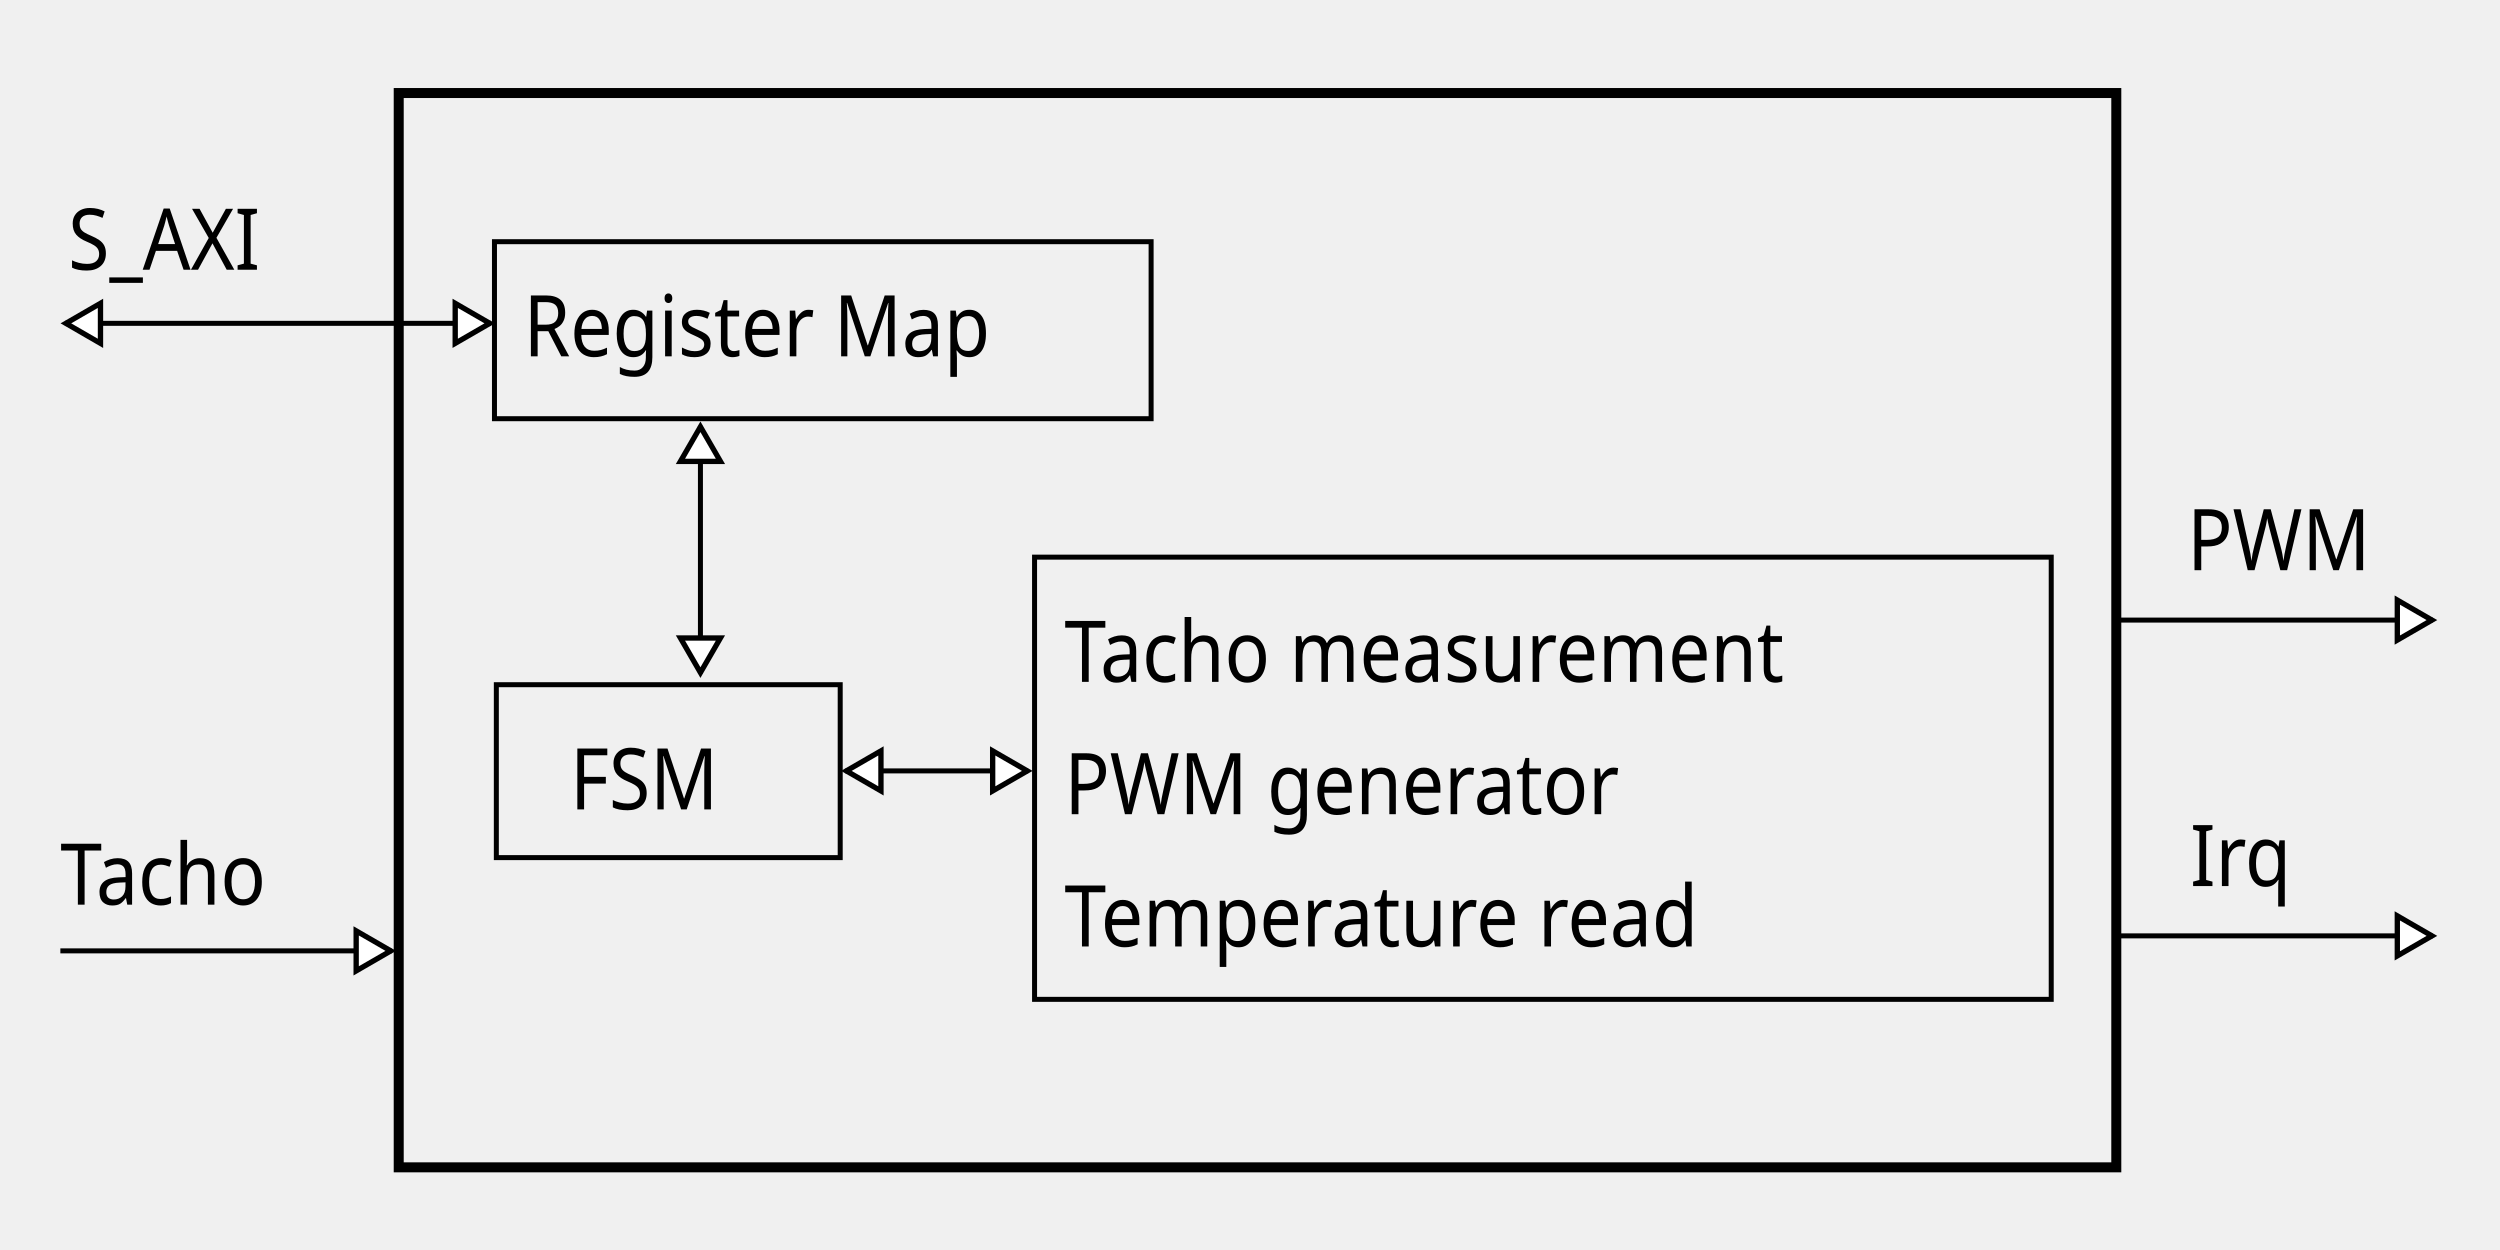
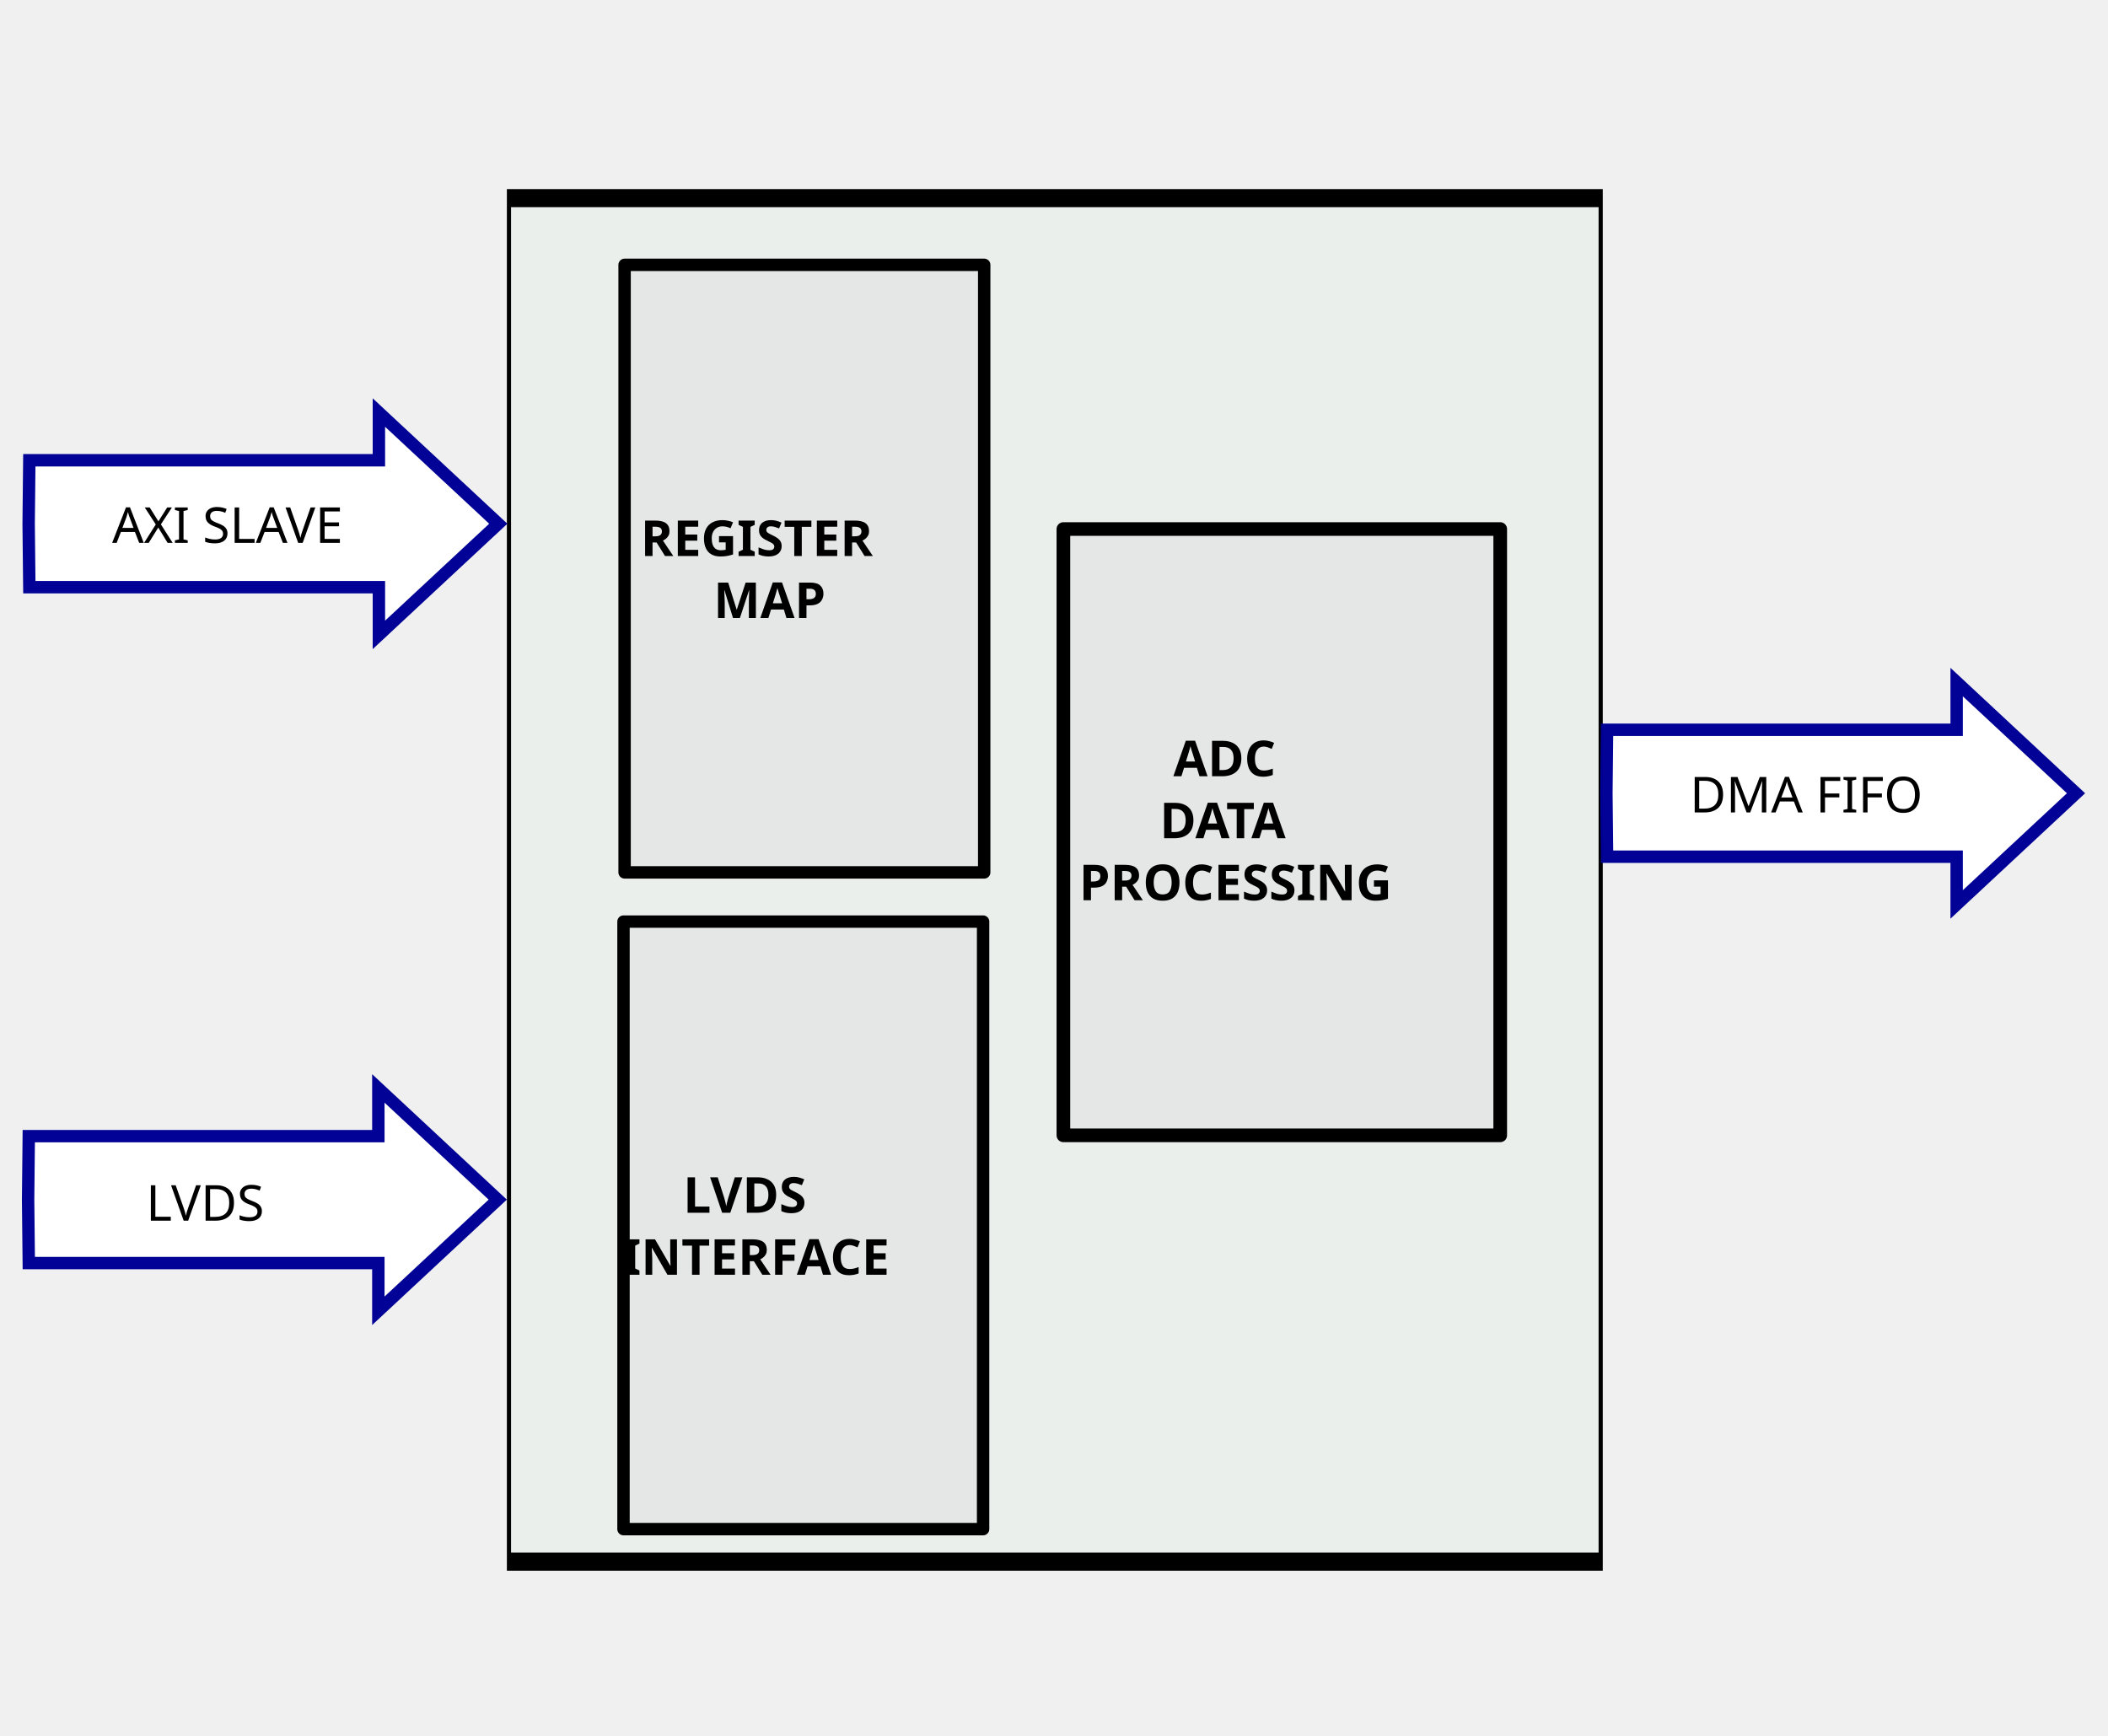
- <svg xmlns="http://www.w3.org/2000/svg" width="500" height="250" viewBox="0 0 500 250" version="1.1" id="svg8">
-   <defs id="defs2">
-     <marker style="overflow:visible" id="marker6013" refX="0" refY="0" orient="auto">
-       <path transform="matrix(0.8,0,0,0.8,-4.8,0)" style="fill:#ffffff;fill-rule:evenodd;stroke:#000000;stroke-width:1pt;stroke-opacity:1" d="M 5.77,0 -2.88,5 V -5 Z" id="path6011" />
-     </marker>
-     <marker style="overflow:visible" id="marker5553" refX="0" refY="0" orient="auto">
-       <path transform="matrix(-0.8,0,0,-0.8,4.8,0)" style="fill:#ffffff;fill-rule:evenodd;stroke:#000000;stroke-width:1pt;stroke-opacity:1" d="M 5.77,0 -2.88,5 V -5 Z" id="path5551" />
-     </marker>
-     <marker orient="auto" refY="0" refX="0" id="marker5483" style="overflow:visible">
-       <path id="path5481" d="M 5.77,0 -2.88,5 V -5 Z" style="fill:#ffffff;fill-rule:evenodd;stroke:#000000;stroke-width:1pt;stroke-opacity:1" transform="matrix(0.8,0,0,0.8,-4.8,0)" />
-     </marker>
-     <marker style="overflow:visible" id="marker5102" refX="0" refY="0" orient="auto">
-       <path transform="matrix(0.8,0,0,0.8,-4.8,0)" style="fill:#ffffff;fill-rule:evenodd;stroke:#000000;stroke-width:1pt;stroke-opacity:1" d="M 5.77,0 -2.88,5 V -5 Z" id="path5100" />
-     </marker>
-     <marker orient="auto" refY="0" refX="0" id="EmptyTriangleInL" style="overflow:visible">
-       <path id="path996" d="M 5.77,0 -2.88,5 V -5 Z" style="fill:#ffffff;fill-rule:evenodd;stroke:#000000;stroke-width:1pt;stroke-opacity:1" transform="matrix(-0.8,0,0,-0.8,4.8,0)" />
-     </marker>
-     <marker orient="auto" refY="0" refX="0" id="EmptyTriangleOutL" style="overflow:visible">
-       <path id="path1005" d="M 5.77,0 -2.88,5 V -5 Z" style="fill:#ffffff;fill-rule:evenodd;stroke:#000000;stroke-width:1pt;stroke-opacity:1" transform="matrix(0.8,0,0,0.8,-4.8,0)" />
-     </marker>
-     <marker orient="auto" refY="0" refX="0" id="EmptyTriangleInL-3" style="overflow:visible">
-       <path id="path996-6" d="M 5.77,0 -2.88,5 V -5 Z" style="fill:#ffffff;fill-rule:evenodd;stroke:#000000;stroke-width:1pt;stroke-opacity:1" transform="matrix(-0.8,0,0,-0.8,4.8,0)" />
-     </marker>
-     <marker orient="auto" refY="0" refX="0" id="EmptyTriangleOutL-2" style="overflow:visible">
-       <path id="path1005-7" d="M 5.77,0 -2.88,5 V -5 Z" style="fill:#ffffff;fill-rule:evenodd;stroke:#000000;stroke-width:1pt;stroke-opacity:1" transform="matrix(0.8,0,0,0.8,-4.8,0)" />
-     </marker>
-     <marker style="overflow:visible" id="marker5102-4" refX="0" refY="0" orient="auto">
-       <path transform="matrix(0.8,0,0,0.8,-4.8,0)" style="fill:#ffffff;fill-rule:evenodd;stroke:#000000;stroke-width:1pt;stroke-opacity:1" d="M 5.77,0 -2.88,5 V -5 Z" id="path5100-4" />
-     </marker>
+ <svg xmlns="http://www.w3.org/2000/svg" width="425" height="350" viewBox="0 0 425 350" id="svg2" version="1.1">
+   <defs id="defs4">
+     <pattern y="0" x="0" height="6" width="6" patternUnits="userSpaceOnUse" id="EMFhbasepattern" />
  </defs>
-   <g id="layer1" transform="translate(-69.10635,58.12853)">
-     <rect style="fill:none;fill-opacity:1;stroke:#000000;stroke-width:2;stroke-miterlimit:4;stroke-dasharray:none;stroke-opacity:1" id="rect817" width="343.516" height="214.862" x="148.85" y="-39.523" />
-     <text xml:space="preserve" style="font-style:normal;font-weight:normal;font-size:19.844px;line-height:1.25;font-family:sans-serif;letter-spacing:0px;word-spacing:0px;fill:#000000;fill-opacity:1;stroke:none;stroke-width:1.488" x="185.405" y="12.32" id="text821" transform="scale(0.9375812,1.066574)">
-       <tspan id="tspan819" x="185.405" y="12.32" style="stroke-width:1.488;font-size:16px">Register Map</tspan>
-       <tspan x="185.405" y="37.125" style="stroke-width:1.488" id="tspan823" />
+   <g id="layer1" transform="translate(-13.13198,-537.9238)">
+     <text xml:space="preserve" style="font-style:normal;font-weight:normal;font-size:40px;line-height:125%;font-family:sans-serif;letter-spacing:0px;word-spacing:0px;fill:#000000;fill-opacity:1;stroke:none;stroke-width:1px;stroke-linecap:butt;stroke-linejoin:miter;stroke-opacity:1" x="108.826" y="336.356" id="text4214">
+       <tspan id="tspan4216" x="108.826" y="336.356" style="font-size:20px" />
    </text>
-     <text xml:space="preserve" style="font-style:normal;font-weight:normal;font-size:19.844px;line-height:1.25;font-family:sans-serif;letter-spacing:0px;word-spacing:0px;fill:#000000;fill-opacity:1;stroke:none;stroke-width:1.488" x="195.316" y="97.282" id="text827" transform="scale(0.9375812,1.066574)">
-       <tspan id="tspan825" x="195.316" y="97.282" style="stroke-width:1.488;font-size:16px">FSM</tspan>
+     <g transform="matrix(1.103181,0,0,4.791744,36.44472,-186.5609)" style="fill:#afedbd;fill-opacity:0.071;stroke:#000000;stroke-width:1;stroke-miterlimit:4;stroke-dasharray:none;stroke-dashoffset:0;stroke-opacity:1" id="g4180-1">
+       <rect y="159.532" x="71.884" height="57.375" width="199.517" id="rect3336-5" style="fill:#afedbd;fill-opacity:0.071;fill-rule:evenodd;stroke:#000000;stroke-width:0.761;stroke-linecap:butt;stroke-linejoin:miter;stroke-miterlimit:4;stroke-dasharray:none;stroke-dashoffset:0;stroke-opacity:1" />
+     </g>
+     <path style="opacity:0.99;fill:#ffffff;fill-opacity:1;fill-rule:evenodd;stroke:#000096;stroke-width:2.5;stroke-linecap:round;stroke-linejoin:miter;stroke-miterlimit:4;stroke-dasharray:none;stroke-opacity:1" d="m 89.522,665.937 0,-9.62 -70.477,0 -0.137,-12.796 0.135,-12.796 70.479,0 0,-9.62 24.068,22.417 z" id="path34982" />
+     <text xml:space="preserve" style="font-style:normal;font-weight:normal;font-size:10px;line-height:125%;font-family:sans-serif;letter-spacing:0px;word-spacing:0px;fill:#000000;fill-opacity:1;stroke:none;stroke-width:1px;stroke-linecap:butt;stroke-linejoin:miter;stroke-opacity:1" x="35.742" y="647.385" id="text4196">
+       <tspan id="tspan4198" x="35.742" y="647.385" style="font-size:10px">AXI SLAVE</tspan>
    </text>
-     <text xml:space="preserve" style="font-style:normal;font-weight:normal;font-size:19.844px;line-height:1.25;font-family:sans-serif;letter-spacing:0px;word-spacing:0px;fill:#000000;fill-opacity:1;stroke:none;stroke-width:1.488" x="300.774" y="73.363" id="text831" transform="scale(0.9375812,1.066574)">
-       <tspan id="tspan829" x="300.774" y="73.363" style="stroke-width:1.488;font-size:16px">Tacho measurement</tspan>
-       <tspan x="300.774" y="98.168" style="stroke-width:1.488;font-size:16px" id="tspan833">PWM generator</tspan>
-       <tspan x="300.774" y="122.974" style="stroke-width:1.488;font-size:16px" id="tspan835">Temperature read</tspan>
+     <rect style="opacity:1;fill:#d7d7d7;fill-opacity:0.353;fill-rule:nonzero;stroke:#000000;stroke-width:2.5;stroke-linecap:round;stroke-linejoin:round;stroke-miterlimit:4;stroke-dasharray:none;stroke-dashoffset:0;stroke-opacity:1" id="rect4204" width="72.5" height="122.5" x="139.059" y="591.324" />
+     <text xml:space="preserve" style="font-style:normal;font-weight:normal;font-size:10px;line-height:125%;font-family:sans-serif;letter-spacing:0px;word-spacing:0px;fill:#000000;fill-opacity:1;stroke:none;stroke-width:1px;stroke-linecap:butt;stroke-linejoin:miter;stroke-opacity:1" x="174.796" y="650.03" id="text4206">
+       <tspan id="tspan4208" x="174.796" y="650.03" style="font-style:normal;font-variant:normal;font-weight:bold;font-stretch:normal;font-family:sans-serif;-inkscape-font-specification:'sans-serif Bold';text-align:center;text-anchor:middle">REGISTER</tspan>
+       <tspan x="174.796" y="662.53" style="font-style:normal;font-variant:normal;font-weight:bold;font-stretch:normal;font-family:sans-serif;-inkscape-font-specification:'sans-serif Bold';text-align:center;text-anchor:middle" id="tspan4251">MAP</tspan>
    </text>
-     <rect style="fill:none;fill-opacity:1;stroke:#000000;stroke-width:1;stroke-miterlimit:4;stroke-dasharray:none;stroke-opacity:1" id="rect837" width="131.328" height="35.403" x="168" y="-9.791" />
-     <rect style="fill:none;fill-opacity:1;stroke:#000000;stroke-width:1;stroke-miterlimit:4;stroke-dasharray:none;stroke-opacity:1" id="rect839" width="203.333" height="88.441" x="276.019" y="53.3" />
-     <rect style="fill:none;fill-opacity:1;stroke:#000000;stroke-width:1;stroke-miterlimit:4;stroke-dasharray:none;stroke-opacity:1" id="rect841" width="68.774" height="34.583" x="168.373" y="78.812" />
-     <path style="fill:none;stroke:#000000;stroke-width:1;stroke-linecap:butt;stroke-linejoin:miter;stroke-miterlimit:4;stroke-dasharray:none;stroke-opacity:1;marker-start:url(#EmptyTriangleInL);marker-end:url(#EmptyTriangleOutL)" d="M 238.192,96.051 H 274.742" id="path843" />
-     <path style="fill:none;stroke:#000000;stroke-width:1;stroke-linecap:butt;stroke-linejoin:miter;stroke-miterlimit:4;stroke-dasharray:none;stroke-opacity:1;marker-start:url(#EmptyTriangleInL-3);marker-end:url(#EmptyTriangleOutL-2)" d="M 209.193,76.578 V 27.042" id="path843-4" />
-     <path style="fill:none;stroke:#000000;stroke-width:1;stroke-linecap:butt;stroke-linejoin:miter;stroke-miterlimit:4;stroke-dasharray:none;stroke-opacity:1;marker-end:url(#marker5102)" d="M 493.08,129.046 H 555.673" id="path5040" />
-     <path style="fill:none;stroke:#000000;stroke-width:1;stroke-linecap:butt;stroke-linejoin:miter;stroke-miterlimit:4;stroke-dasharray:none;stroke-opacity:1;marker-start:url(#marker5553);marker-end:url(#marker5483)" d="M 82.098,6.539 H 167.252" id="path5042" />
-     <path style="fill:none;stroke:#000000;stroke-width:1;stroke-linecap:butt;stroke-linejoin:miter;stroke-miterlimit:4;stroke-dasharray:none;stroke-opacity:1;marker-end:url(#marker6013)" d="M 81.178,132.046 H 147.443" id="path5044" />
-     <path style="fill:none;stroke:#000000;stroke-width:1;stroke-linecap:butt;stroke-linejoin:miter;stroke-miterlimit:4;stroke-dasharray:none;stroke-opacity:1;marker-end:url(#marker5102-4)" d="M 493.08,65.889 H 555.673" id="path5040-1" />
-     <text xml:space="preserve" style="font-style:normal;font-weight:normal;font-size:5.613px;line-height:1.25;font-family:sans-serif;letter-spacing:0px;word-spacing:0px;fill:#000000;fill-opacity:1;stroke:none;stroke-width:0.421" x="109.05" y="93.104" id="text8159" transform="scale(0.9375812,1.066574)">
-       <tspan id="tspan8157" x="109.05" y="98.225" style="stroke-width:0.421" />
+     <g id="g4357" transform="translate(-13.89132,-73.70117)">
+       <rect y="797.444" x="152.729" height="122.5" width="72.5" id="rect4204-3" style="opacity:1;fill:#d7d7d7;fill-opacity:0.353;fill-rule:nonzero;stroke:#000000;stroke-width:2.5;stroke-linecap:round;stroke-linejoin:round;stroke-miterlimit:4;stroke-dasharray:none;stroke-dashoffset:0;stroke-opacity:1" />
+       <text id="text4206-2" y="856.15" x="188.467" style="font-style:normal;font-weight:normal;font-size:10px;line-height:125%;font-family:sans-serif;letter-spacing:0px;word-spacing:0px;fill:#000000;fill-opacity:1;stroke:none;stroke-width:1px;stroke-linecap:butt;stroke-linejoin:miter;stroke-opacity:1" xml:space="preserve">
+         <tspan id="tspan4251-9" style="font-style:normal;font-variant:normal;font-weight:bold;font-stretch:normal;font-family:sans-serif;-inkscape-font-specification:'sans-serif Bold';text-align:center;text-anchor:middle" y="856.15" x="190.176">LVDS </tspan>
+         <tspan style="font-style:normal;font-variant:normal;font-weight:bold;font-stretch:normal;font-family:sans-serif;-inkscape-font-specification:'sans-serif Bold';text-align:center;text-anchor:middle" y="868.65" x="188.467" id="tspan4369">INTERFACE</tspan>
+       </text>
+     </g>
+     <flowRoot xml:space="preserve" id="flowRoot4272" style="font-style:normal;font-weight:normal;font-size:40px;line-height:125%;font-family:sans-serif;letter-spacing:0px;word-spacing:0px;fill:#000000;fill-opacity:1;stroke:none;stroke-width:1px;stroke-linecap:butt;stroke-linejoin:miter;stroke-opacity:1">
+       <flowRegion id="flowRegion4274">
+         <rect id="rect4276" width="183.356" height="283.765" x="-27.831" y="74.488" />
+       </flowRegion>
+       <flowPara id="flowPara4278" />
+     </flowRoot>
+     <text xml:space="preserve" style="font-style:normal;font-weight:normal;font-size:40px;line-height:125%;font-family:sans-serif;letter-spacing:0px;word-spacing:0px;fill:#000000;fill-opacity:1;stroke:none;stroke-width:1px;stroke-linecap:butt;stroke-linejoin:miter;stroke-opacity:1" x="274.524" y="600.338" id="text4295">
+       <tspan id="tspan4297" x="274.524" y="600.338" />
    </text>
-     <text xml:space="preserve" style="font-style:normal;font-weight:normal;font-size:19.844px;line-height:1.25;font-family:sans-serif;letter-spacing:0px;word-spacing:0px;fill:#000000;fill-opacity:1;stroke:none;stroke-width:1.488" x="88.261" y="-3.923" id="text8163" transform="scale(0.9375812,1.066574)">
-       <tspan id="tspan8161" x="88.261" y="-3.923" style="stroke-width:1.488;font-size:16px">S_AXI</tspan>
+     <g id="g4362" transform="translate(-72.90671,199.4537)">
+       <rect y="445.14" x="300.431" height="122.247" width="88.073" id="rect4204-2" style="opacity:1;fill:#d7d7d7;fill-opacity:0.353;fill-rule:nonzero;stroke:#000000;stroke-width:2.753;stroke-linecap:round;stroke-linejoin:round;stroke-miterlimit:4;stroke-dasharray:none;stroke-dashoffset:0;stroke-opacity:1" />
+       <text id="text4206-0" y="494.989" x="344.228" style="font-style:normal;font-weight:normal;font-size:10px;line-height:125%;font-family:sans-serif;letter-spacing:0px;word-spacing:0px;fill:#000000;fill-opacity:1;stroke:none;stroke-width:1px;stroke-linecap:butt;stroke-linejoin:miter;stroke-opacity:1" xml:space="preserve">
+         <tspan id="tspan4251-95" style="font-style:normal;font-variant:normal;font-weight:bold;font-stretch:normal;font-family:sans-serif;-inkscape-font-specification:'sans-serif Bold';text-align:center;text-anchor:middle" y="494.989" x="345.937">ADC </tspan>
+         <tspan id="tspan4322" style="font-style:normal;font-variant:normal;font-weight:bold;font-stretch:normal;font-family:sans-serif;-inkscape-font-specification:'sans-serif Bold';text-align:center;text-anchor:middle" y="507.489" x="344.228">DATA</tspan>
+         <tspan id="tspan4324" style="font-style:normal;font-variant:normal;font-weight:bold;font-stretch:normal;font-family:sans-serif;-inkscape-font-specification:'sans-serif Bold';text-align:center;text-anchor:middle" y="519.989" x="344.228">PROCESSING</tspan>
+       </text>
+     </g>
+     <path style="opacity:0.99;fill:#ffffff;fill-opacity:1;fill-rule:evenodd;stroke:#000096;stroke-width:2.5;stroke-linecap:round;stroke-linejoin:miter;stroke-miterlimit:4;stroke-dasharray:none;stroke-opacity:1" d="m 89.413,802.217 0,-9.62 -70.477,0 -0.137,-12.796 0.135,-12.796 70.479,0 0,-9.62 24.068,22.417 z" id="path34982-9" />
+     <text xml:space="preserve" style="font-style:normal;font-weight:normal;font-size:10px;line-height:125%;font-family:sans-serif;letter-spacing:0px;word-spacing:0px;fill:#000000;fill-opacity:1;stroke:none;stroke-width:1px;stroke-linecap:butt;stroke-linejoin:miter;stroke-opacity:1" x="42.579" y="784.051" id="text4196-2">
+       <tspan id="tspan4198-0" x="42.579" y="784.051" style="font-size:10px">LVDS</tspan>
    </text>
-     <text xml:space="preserve" style="font-style:normal;font-weight:normal;font-size:19.844px;line-height:1.25;font-family:sans-serif;letter-spacing:0px;word-spacing:0px;fill:#000000;fill-opacity:1;stroke:none;stroke-width:1.488" x="86.583" y="115.142" id="text8167" transform="scale(0.9375812,1.066574)">
-       <tspan id="tspan8165" x="86.583" y="115.142" style="stroke-width:1.488;font-size:16px">Tacho</tspan>
-     </text>
-     <text xml:space="preserve" style="font-style:normal;font-weight:normal;font-size:19.844px;line-height:1.25;font-family:sans-serif;letter-spacing:0px;word-spacing:0px;fill:#000000;fill-opacity:1;stroke:none;stroke-width:1.488" x="540.282" y="52.419" id="text8171" transform="scale(0.9375812,1.066574)">
-       <tspan id="tspan8169" x="540.282" y="52.419" style="line-height:1.25;stroke-width:1.488;font-size:16px">PWM</tspan>
-     </text>
-     <text xml:space="preserve" style="font-style:normal;font-weight:normal;font-size:19.844px;line-height:1.25;font-family:sans-serif;letter-spacing:0px;word-spacing:0px;fill:#000000;fill-opacity:1;stroke:none;stroke-width:1.488" x="540.892" y="111.647" id="text8175" transform="scale(0.9375812,1.066574)">
-       <tspan id="tspan8173" x="540.892" y="111.647" style="font-size:16px;stroke-width:1.488">Irq</tspan>
+     <path style="opacity:0.99;fill:#ffffff;fill-opacity:1;fill-rule:evenodd;stroke:#000096;stroke-width:2.5;stroke-linecap:round;stroke-linejoin:miter;stroke-miterlimit:4;stroke-dasharray:none;stroke-opacity:1" d="m 407.618,720.284 0,-9.62 -70.477,0 -0.137,-12.796 0.135,-12.796 70.479,0 0,-9.62 24.068,22.417 z" id="path34982-4" />
+     <text xml:space="preserve" style="font-style:normal;font-weight:normal;font-size:10px;line-height:125%;font-family:sans-serif;letter-spacing:0px;word-spacing:0px;fill:#000000;fill-opacity:1;stroke:none;stroke-width:1px;stroke-linecap:butt;stroke-linejoin:miter;stroke-opacity:1" x="353.839" y="701.732" id="text4196-0">
+       <tspan id="tspan4198-8" x="353.839" y="701.732" style="font-size:10px">DMA FIFO</tspan>
    </text>
  </g>
</svg>
